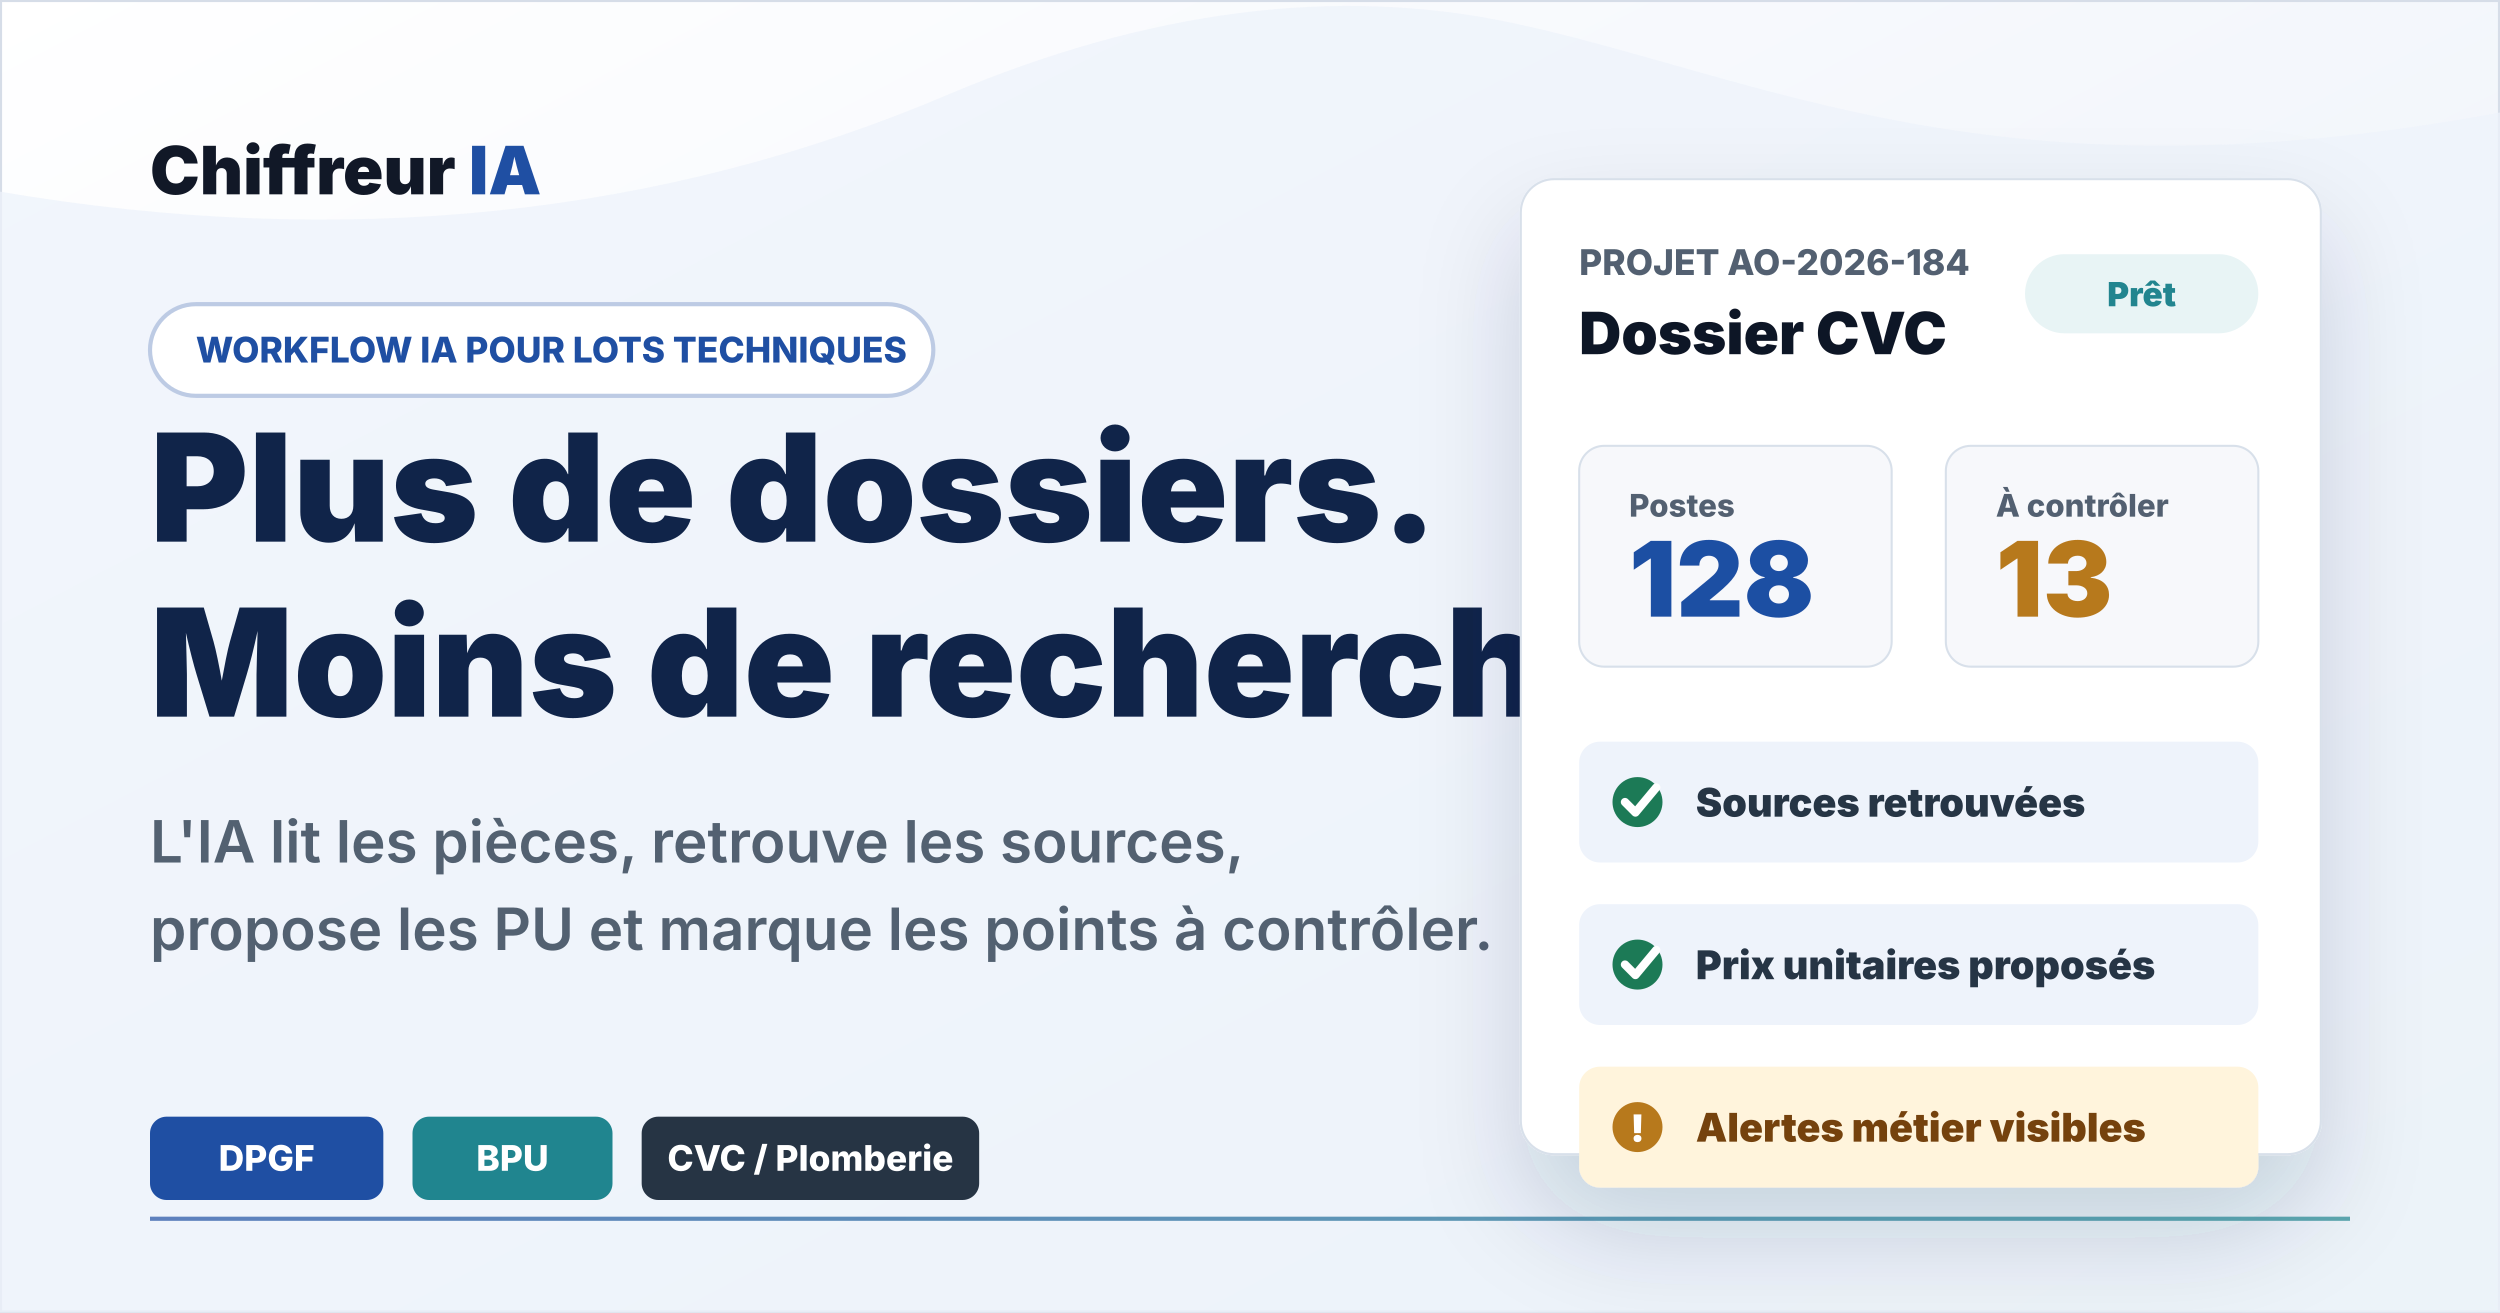
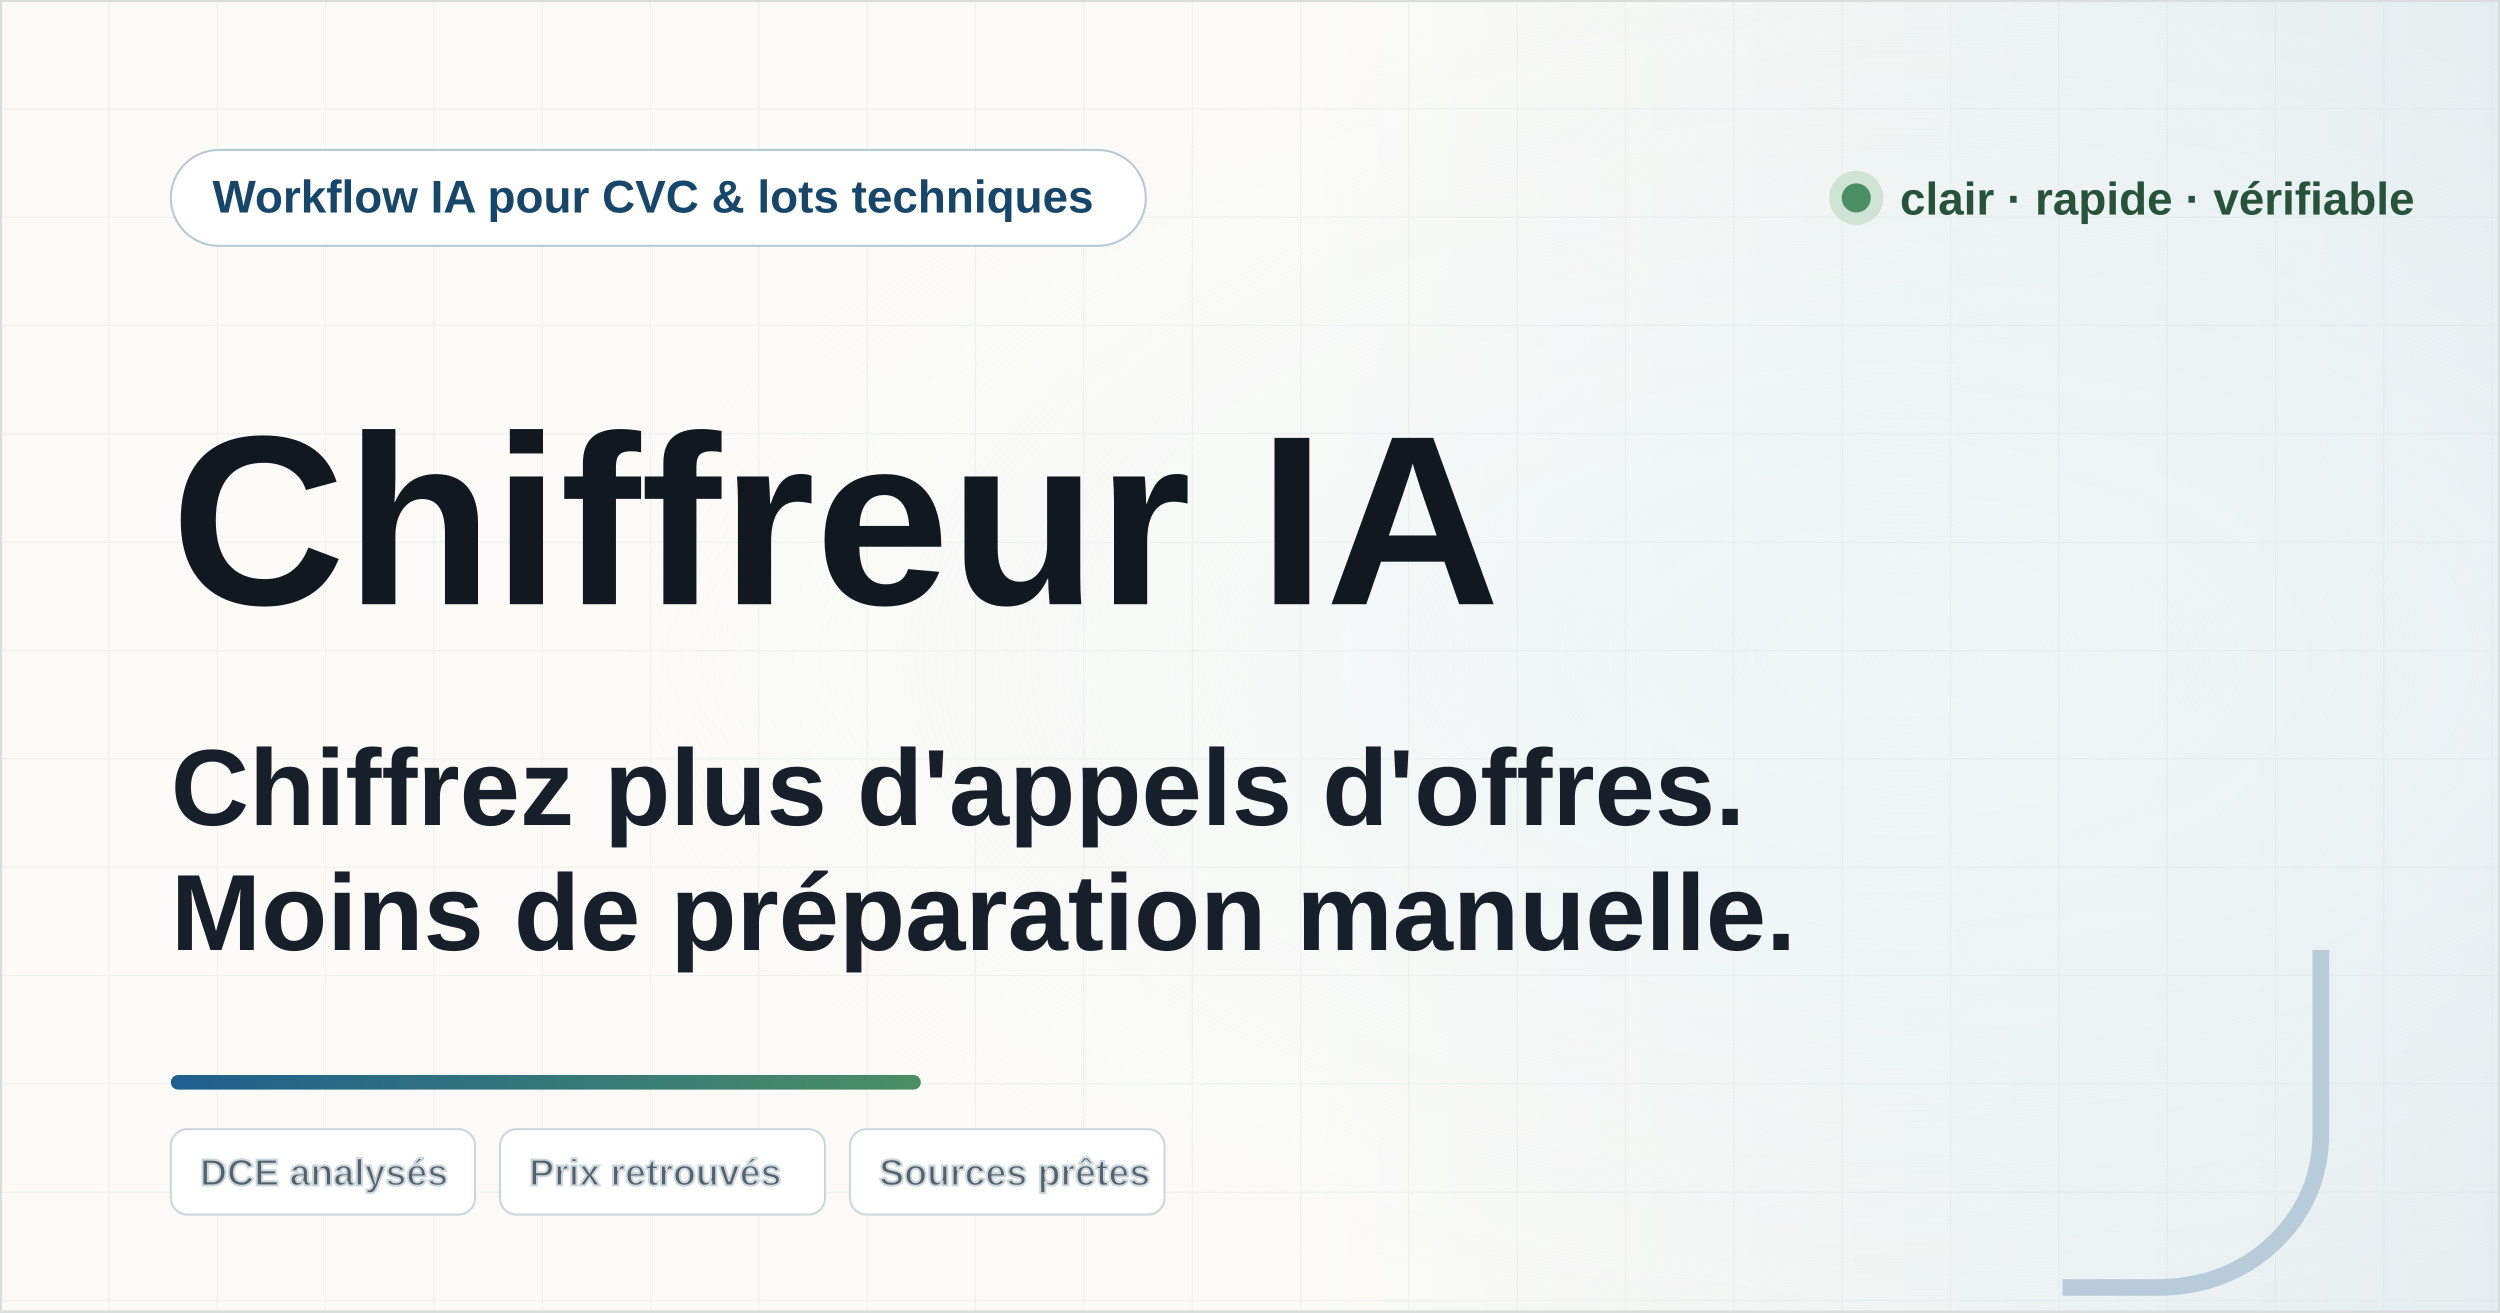
<svg xmlns="http://www.w3.org/2000/svg" width="1200" height="630" viewBox="0 0 1200 630" role="img" aria-labelledby="title desc">
  <defs>
-     <linearGradient id="background" x1="0" y1="0" x2="1" y2="1">
-       <stop offset="0" stop-color="#ffffff" />
-       <stop offset="0.48" stop-color="#f4f7fc" />
-       <stop offset="1" stop-color="#e7f2f3" />
+     <linearGradient id="background" x1="0" y1="0" x2="1" y2="0">
+       <stop offset="0" stop-color="#fbfaf6" />
+       <stop offset="0.52" stop-color="#fbfaf6" />
+       <stop offset="1" stop-color="#e4eef0" />
    </linearGradient>
-     <linearGradient id="brand" x1="0" y1="0" x2="1" y2="0">
-       <stop offset="0" stop-color="#1f4fa3" />
-       <stop offset="1" stop-color="#20858f" />
+     <radialGradient id="rightGlow" cx="76%" cy="50%" r="52%">
+       <stop offset="0" stop-color="#eef6f7" stop-opacity="0.96" />
+       <stop offset="0.58" stop-color="#eef6f7" stop-opacity="0.34" />
+       <stop offset="1" stop-color="#eef6f7" stop-opacity="0" />
+     </radialGradient>
+     <linearGradient id="bar" x1="0" y1="0" x2="1" y2="0">
+       <stop offset="0" stop-color="#1f5f8f" />
+       <stop offset="1" stop-color="#4a8f64" />
    </linearGradient>
-     <filter id="shadow" x="-20%" y="-20%" width="140%" height="140%">
-       <feDropShadow dx="0" dy="24" stdDeviation="24" flood-color="#102449" flood-opacity="0.16" />
-     </filter>
+     <pattern id="grid" width="52" height="52" patternUnits="userSpaceOnUse">
+       <path d="M52 0H0v52" fill="none" stroke="#d5dddf" stroke-width="1" opacity="0.52" />
+     </pattern>
  </defs>
  <rect width="1200" height="630" fill="url(#background)" />
-   <path d="M0 0h1200v630H0z" fill="none" stroke="#d6dde8" stroke-width="2" />
-   <path d="M0 92c165 28 318 12 456-47 95-40 185-52 270-34 121 26 231 88 474 43v576H0z" fill="#eef3fb" opacity="0.75" />
-   <g transform="translate(72 70)">
-     <text x="0" y="0" fill="#111827" font-family="Inter, Arial, sans-serif" font-size="32" font-weight="900" dominant-baseline="hanging">Chiffreur <tspan fill="#1f4fa3">IA</tspan>
-     </text>
-     <rect x="0" y="76" width="376" height="44" rx="22" fill="#ffffff" stroke="#bdcbe4" stroke-width="2" />
-     <text x="22" y="104" fill="#1f4fa3" font-family="Inter, Arial, sans-serif" font-size="17" font-weight="800">WORKFLOW IA POUR LOTS TECHNIQUES</text>
-     <text x="0" y="190" fill="#102449" font-family="Inter, Arial, sans-serif" font-size="72" font-weight="900">Plus de dossiers.</text>
-     <text x="0" y="274" fill="#102449" font-family="Inter, Arial, sans-serif" font-size="72" font-weight="900">Moins de recherche.</text>
-     <text x="0" y="344" fill="#536171" font-family="Inter, Arial, sans-serif" font-size="28" font-weight="600">L'IA lit les pièces, retrouve les sources,</text>
-     <text x="0" y="386" fill="#536171" font-family="Inter, Arial, sans-serif" font-size="28" font-weight="600">propose les PU et marque les points à contrôler.</text>
-     <g transform="translate(0 466)">
-       <rect x="0" y="0" width="112" height="40" rx="8" fill="#1f4fa3" />
-       <rect x="126" y="0" width="96" height="40" rx="8" fill="#20858f" />
-       <rect x="236" y="0" width="162" height="40" rx="8" fill="#263444" />
-       <text x="56" y="26" text-anchor="middle" fill="#ffffff" font-family="Inter, Arial, sans-serif" font-size="17" font-weight="800">DPGF</text>
-       <text x="174" y="26" text-anchor="middle" fill="#ffffff" font-family="Inter, Arial, sans-serif" font-size="17" font-weight="800">BPU</text>
-       <text x="317" y="26" text-anchor="middle" fill="#ffffff" font-family="Inter, Arial, sans-serif" font-size="17" font-weight="800">CVC / Plomberie</text>
+   <rect width="1200" height="630" fill="url(#rightGlow)" />
+   <rect width="1200" height="630" fill="url(#grid)" opacity="0.62" />
+   <path d="M0 0h1200v630H0z" fill="none" stroke="#d9dedc" stroke-width="2" />
+   <g font-family="Arial, Helvetica, sans-serif">
+     <g transform="translate(82 72)">
+       <rect x="0" y="0" width="468" height="46" rx="23" fill="#ffffff" stroke="#b8c9d4" />
+       <text x="20" y="30" fill="#16476b" font-size="22" font-weight="700">Workflow IA pour CVC &amp; lots techniques</text>
+       <text x="0" y="218" fill="#111820" font-size="116" font-weight="900">Chiffreur IA</text>
+       <text x="0" y="324" fill="#17202a" font-size="52" font-weight="700">Chiffrez plus d'appels d'offres.</text>
+       <text x="0" y="384" fill="#17202a" font-size="52" font-weight="700">Moins de préparation manuelle.</text>
+       <rect x="0" y="444" width="360" height="7" rx="3.5" fill="url(#bar)" />
+       <g transform="translate(0 470)" fill="#ffffff" stroke="#cbd7dc" font-size="18" font-weight="700">
+         <rect x="0" y="0" width="146" height="41" rx="8" />
+         <rect x="158" y="0" width="156" height="41" rx="8" />
+         <rect x="326" y="0" width="151" height="41" rx="8" />
+         <text x="14" y="27" fill="#52616b">DCE analysés</text>
+         <text x="172" y="27" fill="#52616b">Prix retrouvés</text>
+         <text x="340" y="27" fill="#52616b">Sources prêtes</text>
+       </g>
+     </g>
+     <g transform="translate(878 82)">
+       <circle cx="13" cy="13" r="13" fill="#cfe3d5" />
+       <circle cx="13" cy="13" r="7" fill="#4a8f64" />
+       <text x="34" y="21" fill="#28533b" font-size="22" font-weight="700">clair · rapide · vérifiable</text>
    </g>
  </g>
-   <g transform="translate(730 86)" filter="url(#shadow)">
-     <rect width="384" height="468" rx="16" fill="#ffffff" stroke="#d8e0ea" />
-     <g transform="translate(28 28)">
-       <text x="0" y="18" fill="#536171" font-family="Inter, Arial, sans-serif" font-size="17" font-weight="800">PROJET AO-2026-184</text>
-       <text x="0" y="56" fill="#111827" font-family="Inter, Arial, sans-serif" font-size="28" font-weight="900">Dossier CVC</text>
-       <rect x="214" y="8" width="112" height="38" rx="19" fill="#e8f4f5" />
-       <text x="270" y="33" text-anchor="middle" fill="#20858f" font-family="Inter, Arial, sans-serif" font-size="16" font-weight="900">Prêt</text>
-       <g transform="translate(0 100)">
-         <rect width="150" height="106" rx="12" fill="#f7f8fb" stroke="#d8e0ea" />
-         <rect x="176" width="150" height="106" rx="12" fill="#f7f8fb" stroke="#d8e0ea" />
-         <text x="24" y="34" fill="#536171" font-family="Inter, Arial, sans-serif" font-size="15" font-weight="800">Postes</text>
-         <text x="24" y="82" fill="#1f4fa3" font-family="Inter, Arial, sans-serif" font-size="50" font-weight="900">128</text>
-         <text x="200" y="34" fill="#536171" font-family="Inter, Arial, sans-serif" font-size="15" font-weight="800">À contrôler</text>
-         <text x="200" y="82" fill="#b7791f" font-family="Inter, Arial, sans-serif" font-size="50" font-weight="900">13</text>
-       </g>
-       <g transform="translate(0 242)">
-         <rect width="326" height="58" rx="10" fill="#eef3fb" />
-         <circle cx="28" cy="29" r="12" fill="#1f7a57" />
-         <path d="M22 29l5 5 10-12" fill="none" stroke="#ffffff" stroke-width="4" stroke-linecap="round" stroke-linejoin="round" />
-         <text x="56" y="36" fill="#263444" font-family="Inter, Arial, sans-serif" font-size="19" font-weight="850">Sources retrouvées</text>
-         <rect y="78" width="326" height="58" rx="10" fill="#eef3fb" />
-         <circle cx="28" cy="107" r="12" fill="#1f7a57" />
-         <path d="M22 107l5 5 10-12" fill="none" stroke="#ffffff" stroke-width="4" stroke-linecap="round" stroke-linejoin="round" />
-         <text x="56" y="114" fill="#263444" font-family="Inter, Arial, sans-serif" font-size="19" font-weight="850">Prix unitaires proposés</text>
-         <rect y="156" width="326" height="58" rx="10" fill="#fff4dc" />
-         <circle cx="28" cy="185" r="12" fill="#b7791f" />
-         <text x="28" y="192" text-anchor="middle" fill="#ffffff" font-family="Inter, Arial, sans-serif" font-size="18" font-weight="900">!</text>
-         <text x="56" y="192" fill="#74420f" font-family="Inter, Arial, sans-serif" font-size="19" font-weight="850">Alertes métier visibles</text>
-       </g>
-     </g>
-   </g>
-   <rect x="72" y="584" width="1056" height="2" fill="url(#brand)" opacity="0.7" />
+   <path d="M1114 456v88c0 21-8 39-23 53s-34 21-56 21H990" fill="none" stroke="#b7cbd8" stroke-width="8" />
</svg>
